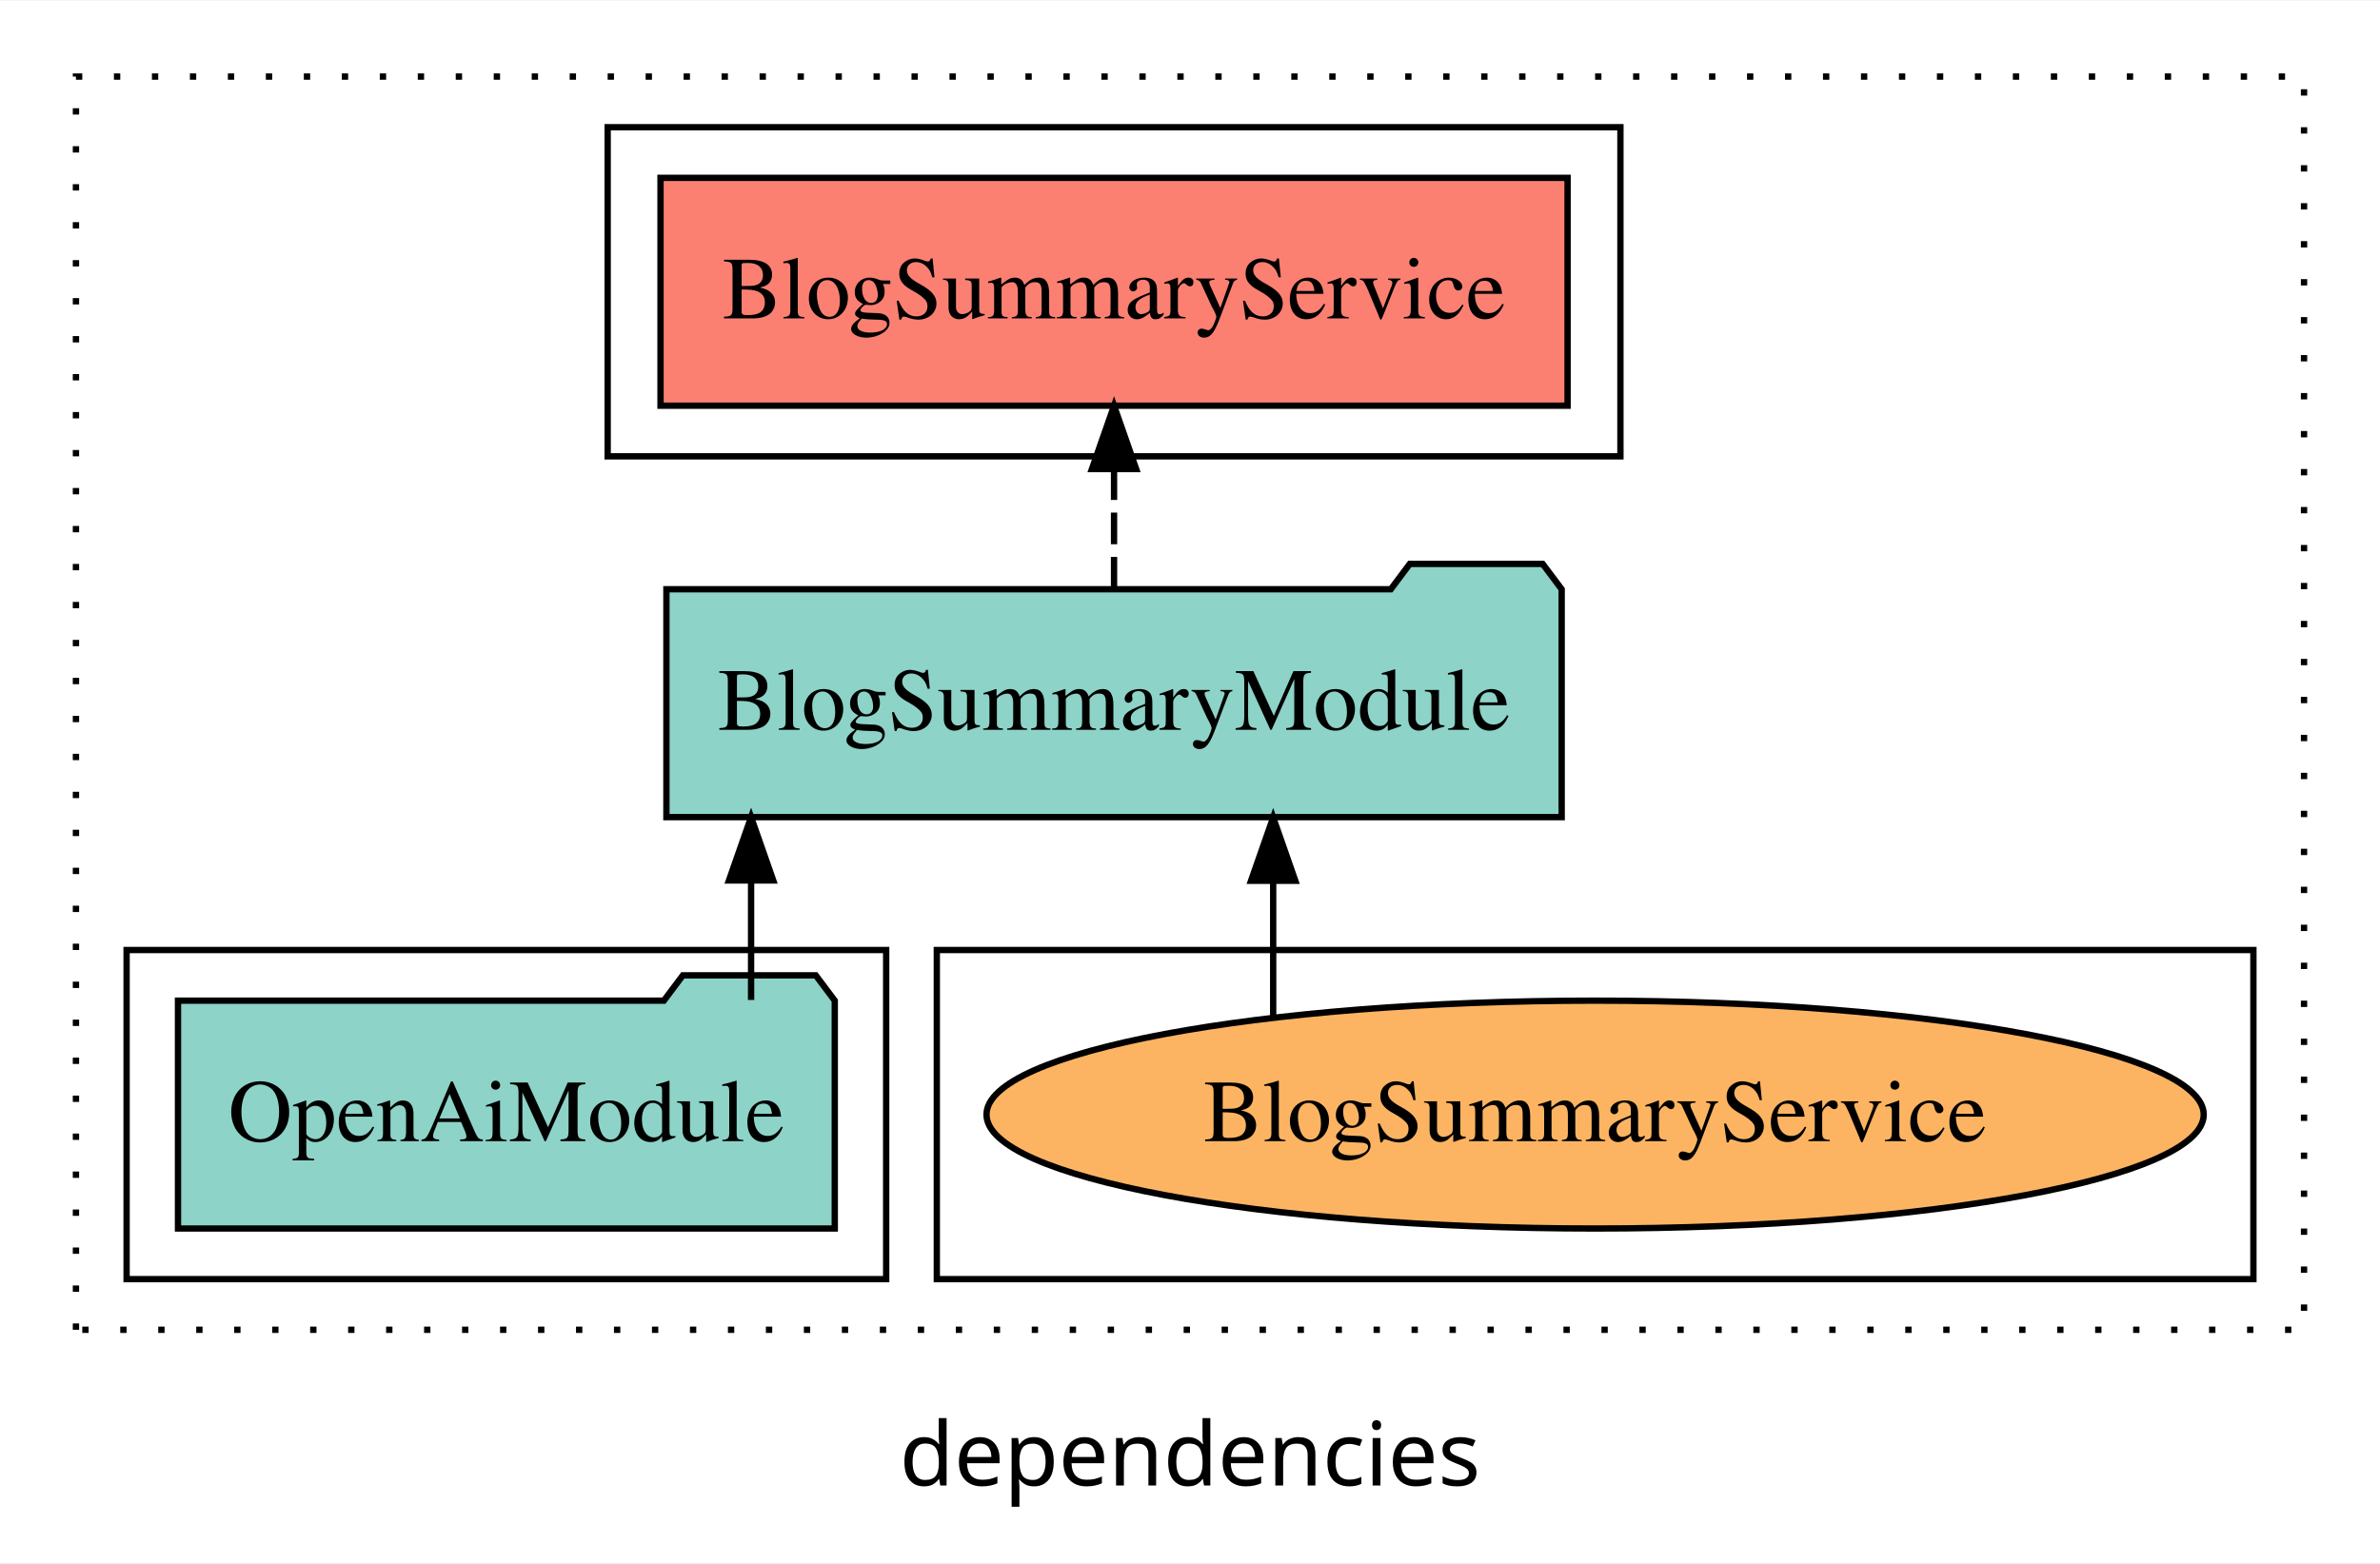
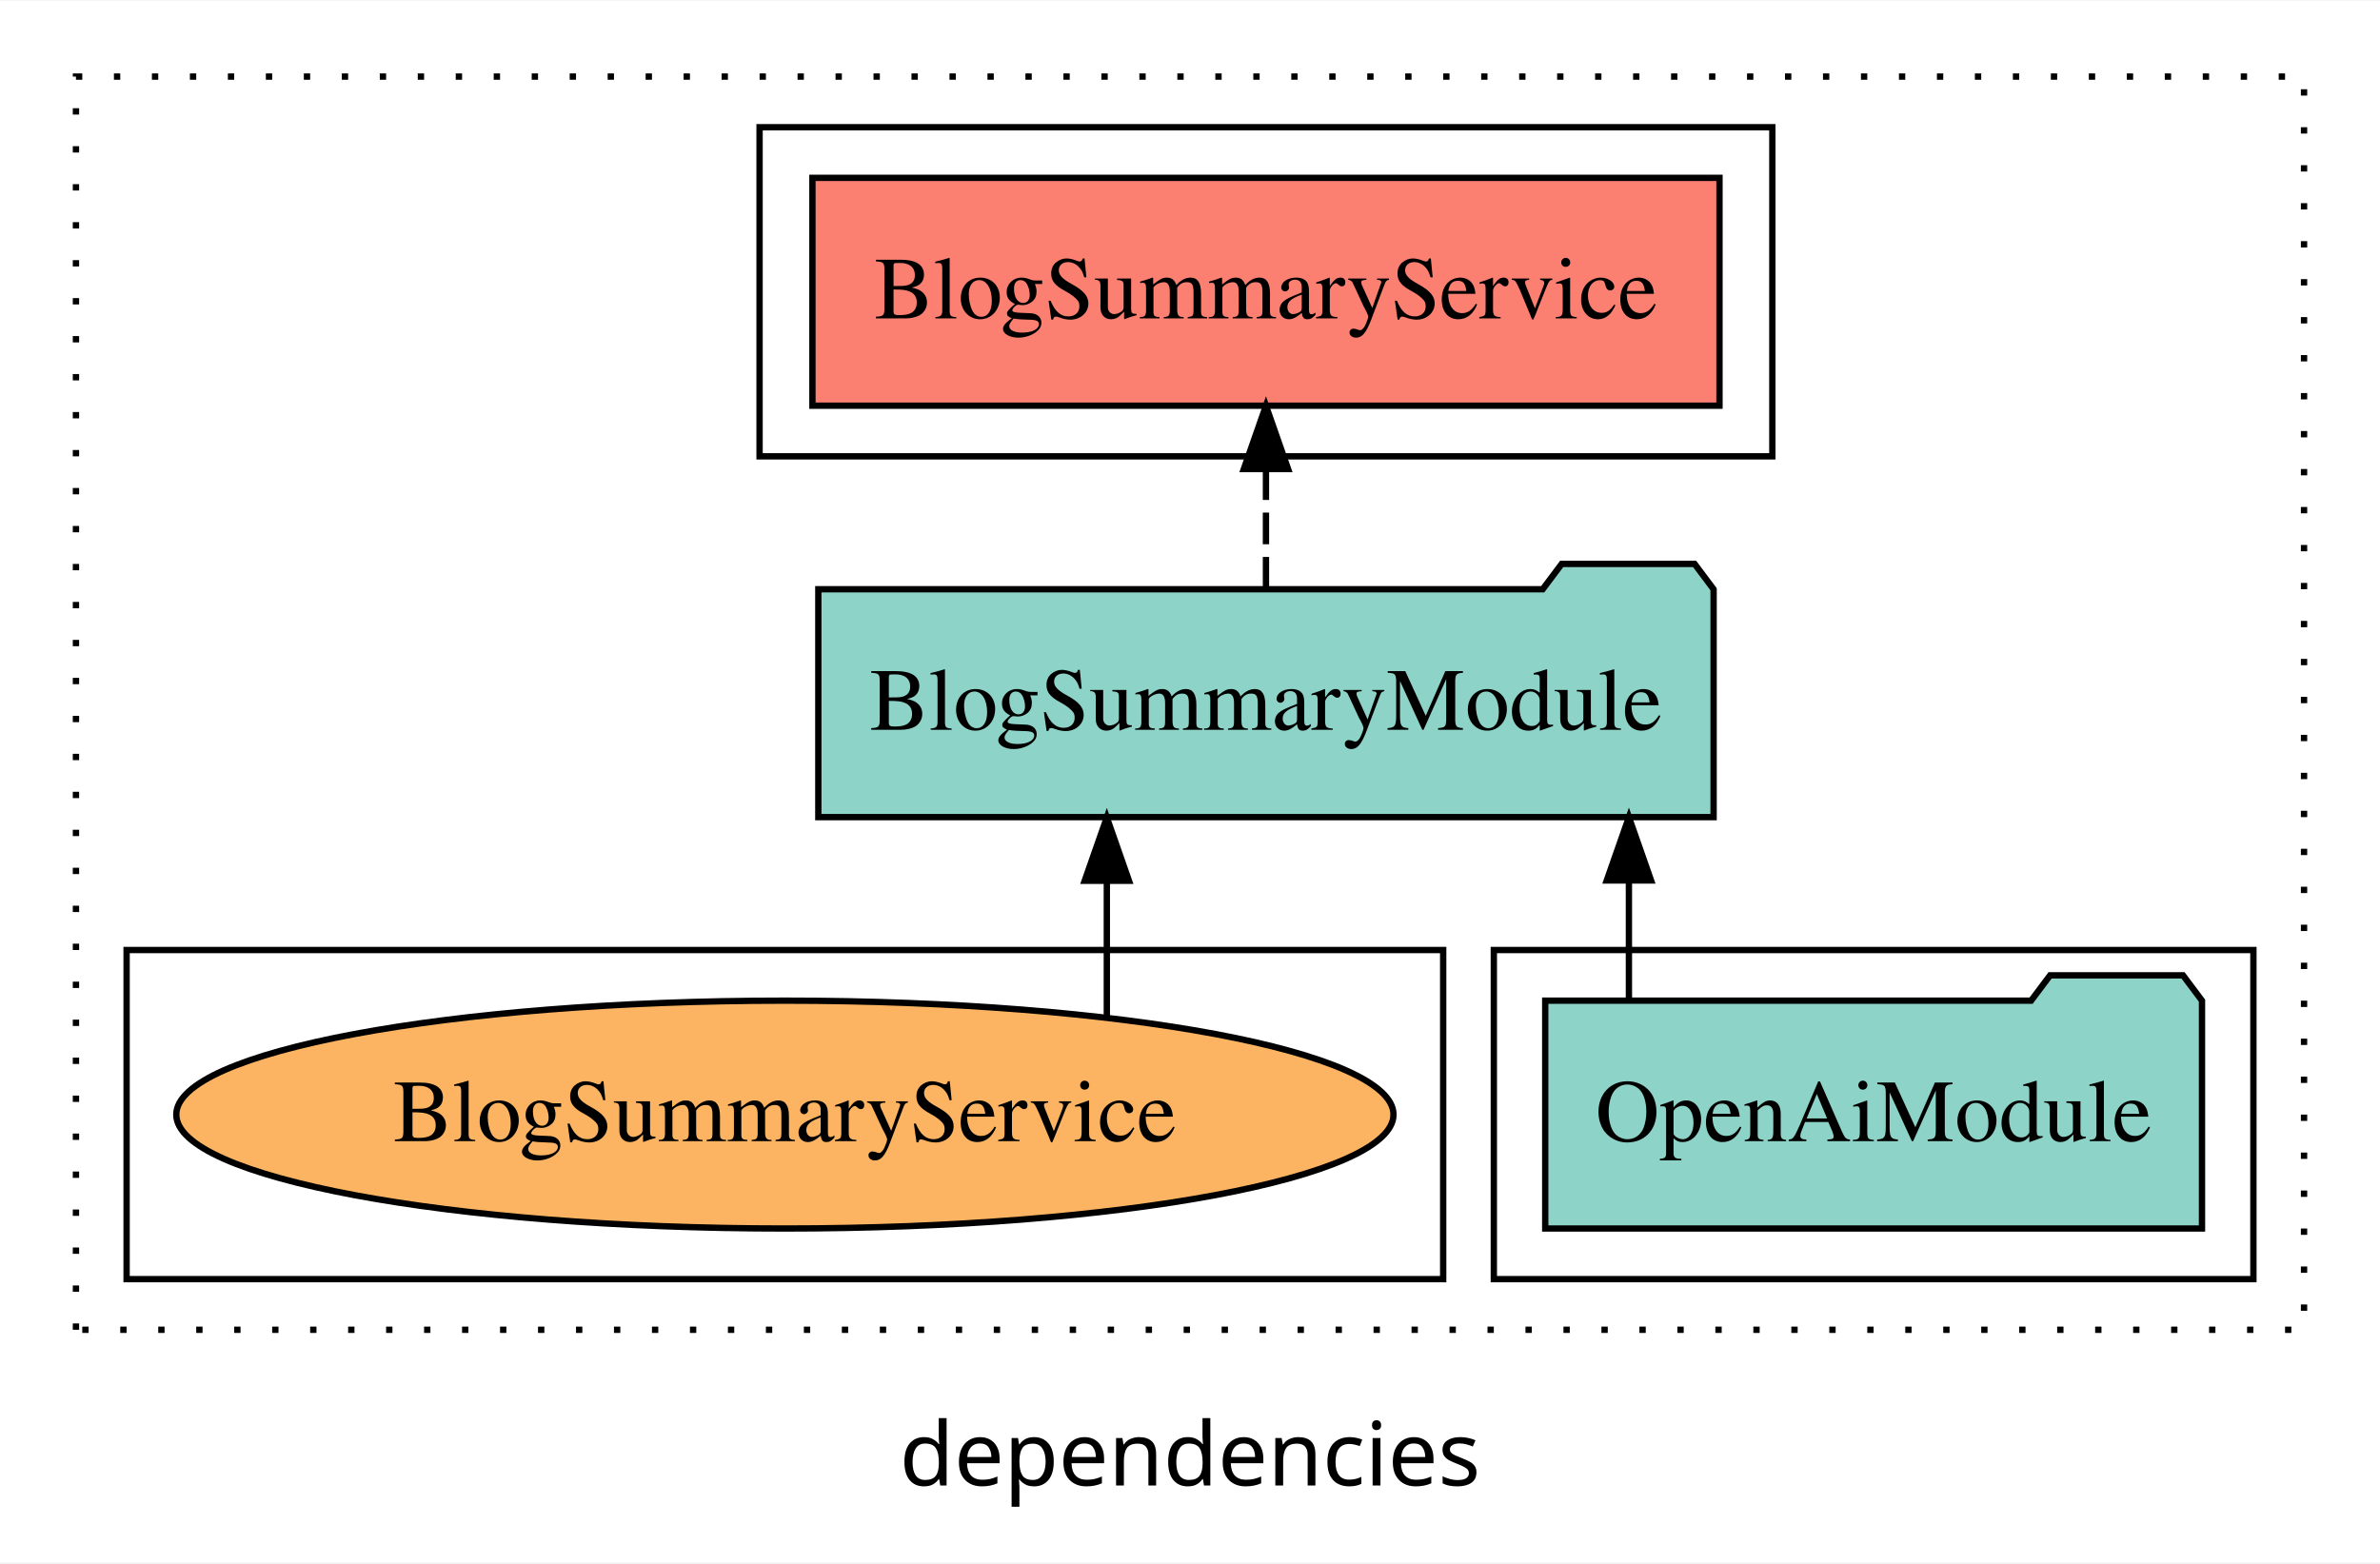
<svg xmlns="http://www.w3.org/2000/svg" width="376pt" height="247pt" viewBox="0.00 0.00 376.00 246.80">
  <g id="graph0" class="graph" transform="scale(1 1) rotate(0) translate(4 242.8)">
    <polygon fill="white" stroke="transparent" points="-4,4 -4,-242.8 372,-242.8 372,4 -4,4" />
    <text text-anchor="middle" x="184" y="-8.2" font-family="sans-serif" font-size="14.00">dependencies</text>
    <g id="clust1" class="cluster">
      <polygon fill="none" stroke="black" stroke-dasharray="1,5" points="8,-32.8 8,-230.8 360,-230.8 360,-32.8 8,-32.8" />
    </g>
-     <g id="clust6" class="cluster">
-       <polygon fill="none" stroke="black" points="144,-40.8 144,-92.8 352,-92.8 352,-40.8 144,-40.8" />
-     </g>
    <g id="clust4" class="cluster">
-       <polygon fill="none" stroke="black" points="92,-170.8 92,-222.8 252,-222.8 252,-170.8 92,-170.8" />
+       <polygon fill="none" stroke="black" points="116,-170.8 116,-222.8 276,-222.8 276,-170.8 116,-170.8" />
    </g>
    <g id="clust3" class="cluster">
-       <polygon fill="none" stroke="black" points="16,-40.8 16,-92.8 136,-92.8 136,-40.8 16,-40.8" />
+       <polygon fill="none" stroke="black" points="232,-40.8 232,-92.8 352,-92.8 352,-40.8 232,-40.8" />
+     </g>
+     <g id="clust6" class="cluster">
+       <polygon fill="none" stroke="black" points="16,-40.8 16,-92.8 224,-92.8 224,-40.8 16,-40.8" />
    </g>
    <g id="node1" class="node">
-       <polygon fill="#8dd3c7" stroke="black" points="127.88,-84.8 124.88,-88.8 103.88,-88.8 100.88,-84.8 24.12,-84.8 24.12,-48.8 127.88,-48.8 127.88,-84.8" />
-       <text text-anchor="middle" x="76" y="-62.6" font-family="Times,serif" font-size="14.00">OpenAiModule</text>
+       <polygon fill="#8dd3c7" stroke="black" points="343.88,-84.8 340.88,-88.8 319.88,-88.8 316.88,-84.8 240.12,-84.8 240.12,-48.8 343.88,-48.8 343.88,-84.8" />
+       <text text-anchor="middle" x="292" y="-62.6" font-family="Times,serif" font-size="14.00">OpenAiModule</text>
    </g>
    <g id="node2" class="node">
-       <polygon fill="#8dd3c7" stroke="black" points="242.72,-149.8 239.72,-153.8 218.72,-153.8 215.72,-149.8 101.28,-149.8 101.28,-113.8 242.72,-113.8 242.72,-149.8" />
-       <text text-anchor="middle" x="172" y="-127.6" font-family="Times,serif" font-size="14.00">BlogSummaryModule</text>
+       <polygon fill="#8dd3c7" stroke="black" points="266.72,-149.8 263.72,-153.8 242.72,-153.8 239.72,-149.8 125.28,-149.8 125.28,-113.8 266.72,-113.8 266.72,-149.8" />
+       <text text-anchor="middle" x="196" y="-127.6" font-family="Times,serif" font-size="14.00">BlogSummaryModule</text>
    </g>
    <g id="edge1" class="edge">
-       <path fill="none" stroke="black" d="M114.66,-84.91C114.66,-84.91 114.66,-103.79 114.66,-103.79" />
-       <polygon fill="black" stroke="black" points="111.16,-103.79 114.66,-113.79 118.16,-103.79 111.16,-103.79" />
+       <path fill="none" stroke="black" d="M253.34,-84.91C253.34,-84.91 253.34,-103.79 253.34,-103.79" />
+       <polygon fill="black" stroke="black" points="249.84,-103.79 253.34,-113.79 256.84,-103.79 249.84,-103.79" />
    </g>
    <g id="node3" class="node">
-       <polygon fill="#fb8072" stroke="black" points="243.65,-214.8 100.35,-214.8 100.35,-178.8 243.65,-178.8 243.65,-214.8" />
-       <text text-anchor="middle" x="172" y="-192.6" font-family="Times,serif" font-size="14.00">BlogSummaryService </text>
+       <polygon fill="#fb8072" stroke="black" points="267.65,-214.8 124.35,-214.8 124.35,-178.8 267.65,-178.8 267.65,-214.8" />
+       <text text-anchor="middle" x="196" y="-192.6" font-family="Times,serif" font-size="14.00">BlogSummaryService </text>
    </g>
    <g id="edge2" class="edge">
-       <path fill="none" stroke="black" stroke-dasharray="5,2" d="M172,-149.91C172,-149.91 172,-168.79 172,-168.79" />
-       <polygon fill="black" stroke="black" points="168.5,-168.79 172,-178.79 175.5,-168.79 168.5,-168.79" />
+       <path fill="none" stroke="black" stroke-dasharray="5,2" d="M196,-149.91C196,-149.91 196,-168.79 196,-168.79" />
+       <polygon fill="black" stroke="black" points="192.5,-168.79 196,-178.79 199.5,-168.79 192.5,-168.79" />
    </g>
    <g id="node4" class="node">
-       <ellipse fill="#fdb462" stroke="black" cx="248" cy="-66.8" rx="96.15" ry="18" />
-       <text text-anchor="middle" x="248" y="-62.6" font-family="Times,serif" font-size="14.00">BlogSummaryService</text>
+       <ellipse fill="#fdb462" stroke="black" cx="120" cy="-66.8" rx="96.15" ry="18" />
+       <text text-anchor="middle" x="120" y="-62.6" font-family="Times,serif" font-size="14.00">BlogSummaryService</text>
    </g>
    <g id="edge3" class="edge">
-       <path fill="none" stroke="black" d="M197.14,-82.2C197.14,-82.2 197.14,-103.74 197.14,-103.74" />
-       <polygon fill="black" stroke="black" points="193.64,-103.74 197.14,-113.74 200.64,-103.74 193.64,-103.74" />
+       <path fill="none" stroke="black" d="M170.86,-82.2C170.86,-82.2 170.86,-103.74 170.86,-103.74" />
+       <polygon fill="black" stroke="black" points="167.36,-103.74 170.86,-113.74 174.36,-103.74 167.36,-103.74" />
    </g>
  </g>
</svg>
